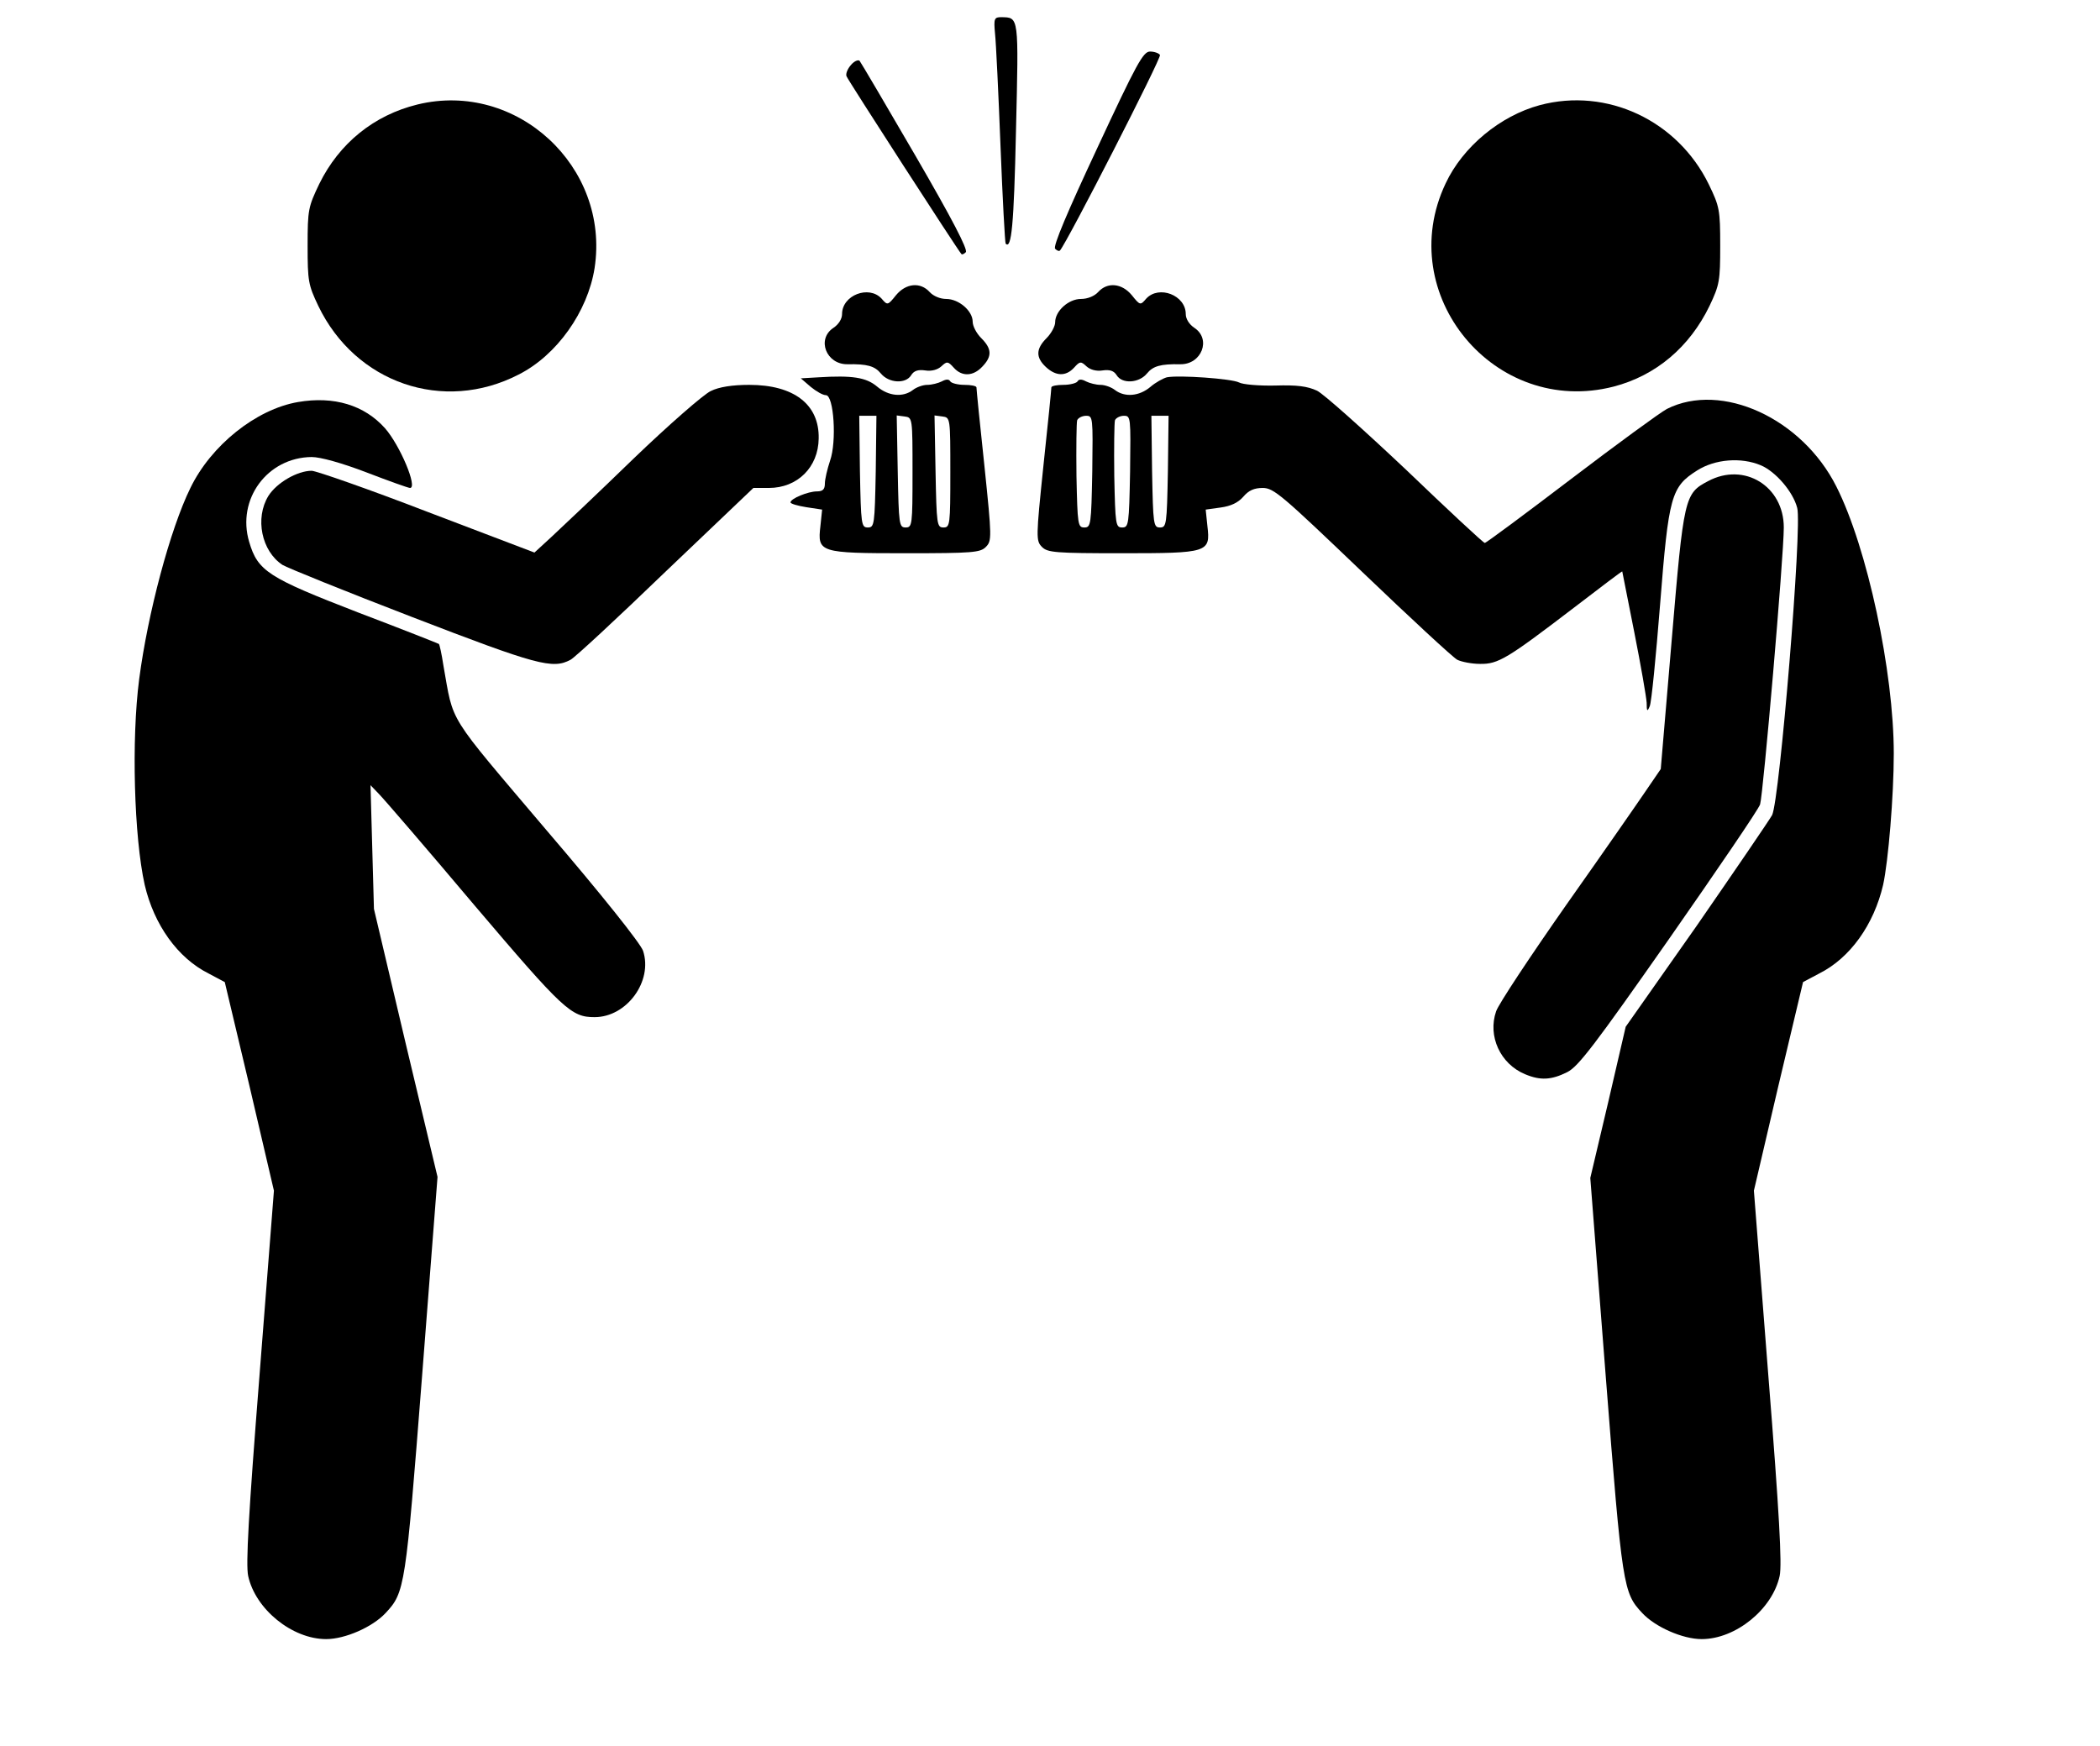
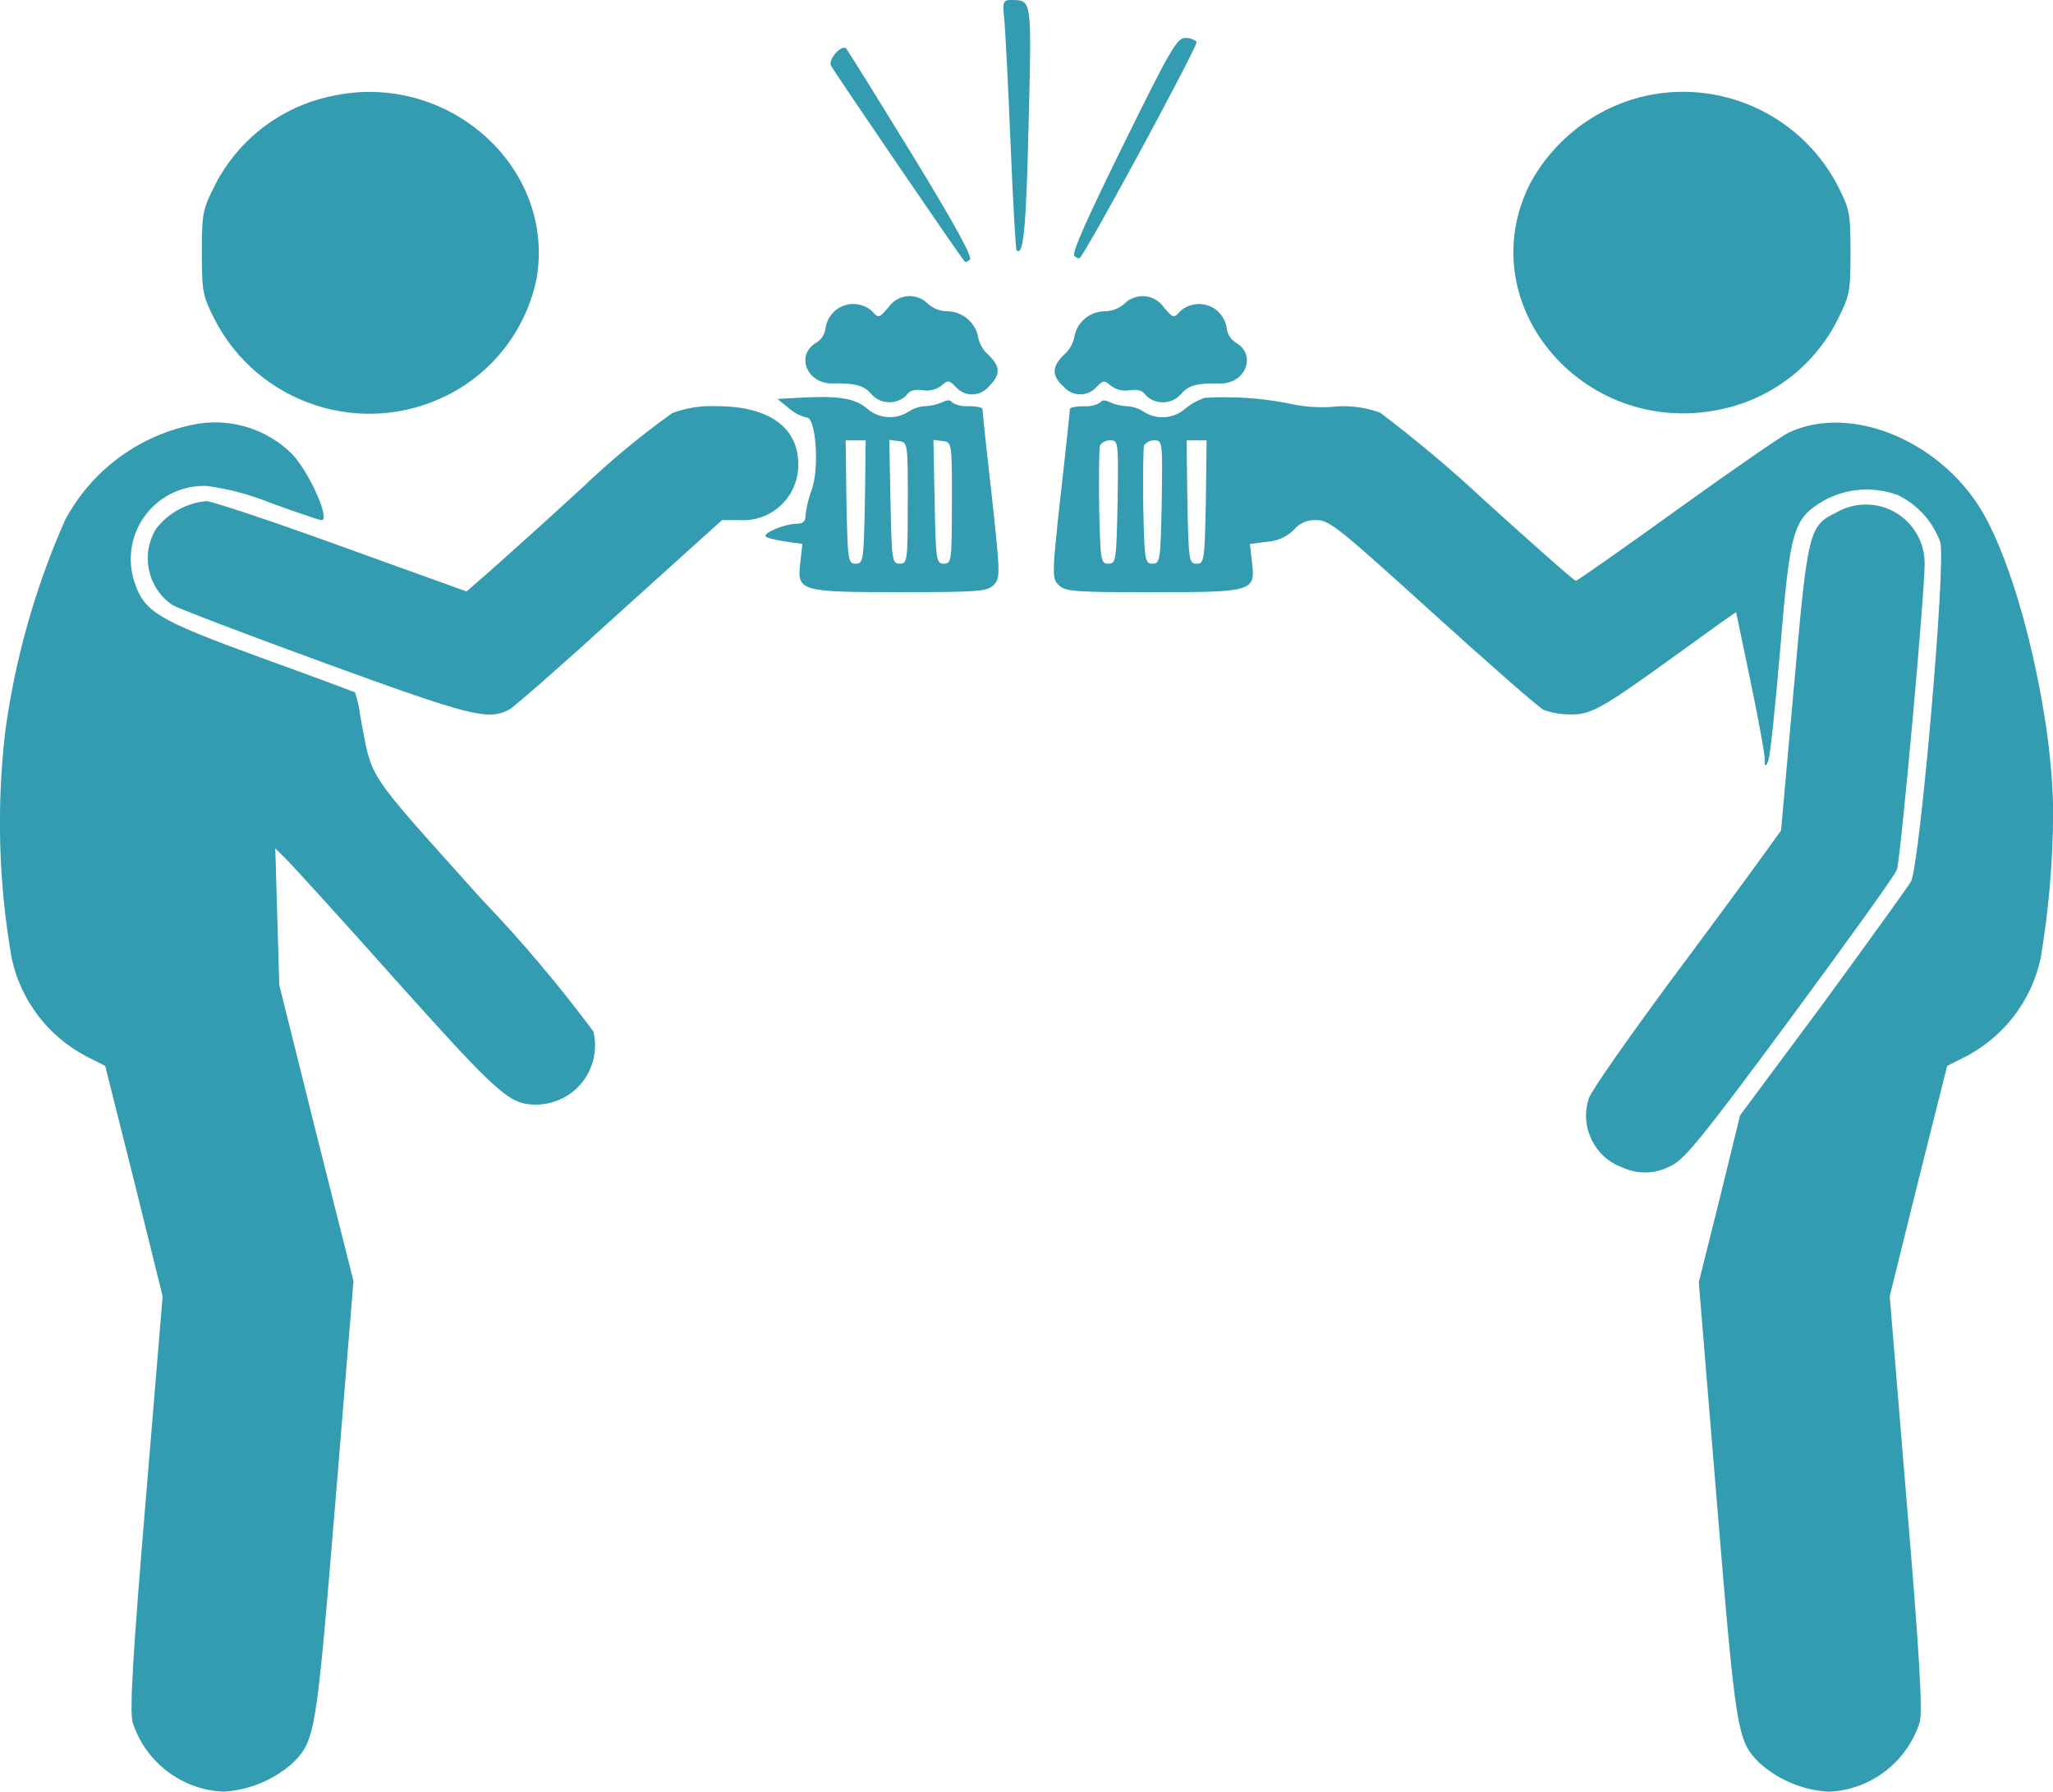
- <svg xmlns="http://www.w3.org/2000/svg" version="1.0" width="611pt" height="508pt" viewBox="0 0 611 508" preserveAspectRatio="xMidYMid meet">
-   <g transform="translate(0,508) scale(0.1,-0.1)" fill="#000000" stroke="none">
-     <path d="M2895 4983 c3 -27 10 -174 16 -328 6 -154 13 -282 15 -284 17 -18 24 54 30 327 8 338 9 331 -43 332 -20 0 -22 -4 -18 -47z" />
-     <path d="M3192 4648 c-86 -184 -129 -285 -122 -292 5 -5 11 -8 14 -5 20 22 296 561 291 569 -3 5 -16 10 -29 10 -20 0 -39 -35 -154 -282z" />
-     <path d="M2476 4891 c-10 -11 -16 -26 -13 -33 4 -11 323 -505 334 -517 2 -3 8 0 13 5 7 7 -41 99 -146 280 -86 148 -159 272 -163 277 -4 4 -16 -1 -25 -12z" />
-     <path d="M1215 4776 c-127 -31 -228 -113 -286 -231 -32 -67 -34 -75 -34 -180 0 -103 2 -114 31 -175 108 -225 364 -313 583 -200 111 56 201 183 221 310 45 295 -227 546 -515 476z" />
-     <path d="M4480 4774 c-115 -31 -224 -121 -274 -228 -153 -323 143 -680 489 -591 123 32 221 115 279 235 29 61 31 73 31 175 0 104 -2 114 -33 178 -91 187 -297 283 -492 231z" />
-     <path d="M2607 4221 c-24 -30 -25 -30 -42 -10 -37 40 -115 10 -115 -45 0 -14 -10 -30 -25 -40 -50 -33 -21 -107 41 -106 57 1 79 -5 97 -27 23 -28 72 -31 88 -5 8 13 20 17 41 14 18 -3 36 2 47 12 16 15 19 15 36 -4 24 -27 57 -25 83 3 29 30 28 52 -3 83 -14 14 -25 35 -25 48 0 31 -40 66 -77 66 -17 0 -37 8 -48 20 -27 30 -69 26 -98 -9z" />
-     <path d="M3195 4230 c-11 -12 -31 -20 -50 -20 -36 0 -75 -35 -75 -68 0 -11 -11 -32 -25 -46 -31 -31 -32 -56 -2 -84 29 -27 58 -28 82 -2 17 19 20 19 36 4 11 -10 29 -15 47 -12 21 3 33 -1 41 -14 16 -26 65 -23 88 5 18 22 40 28 97 27 62 -1 91 73 41 106 -15 10 -25 26 -25 40 0 55 -78 85 -115 45 -17 -20 -18 -20 -42 10 -29 35 -71 39 -98 9z" />
-     <path d="M2382 3982 l-52 -3 29 -25 c16 -13 35 -24 44 -24 23 0 32 -135 12 -191 -8 -24 -15 -54 -15 -66 0 -17 -6 -23 -23 -23 -26 0 -77 -21 -77 -32 0 -4 21 -10 46 -14 l46 -7 -5 -48 c-9 -77 -3 -79 250 -79 192 0 215 2 231 18 18 18 18 26 -4 238 -13 120 -23 222 -23 227 -1 4 -16 7 -35 7 -19 0 -38 5 -41 10 -4 7 -12 7 -25 0 -10 -5 -29 -10 -42 -10 -13 0 -32 -7 -42 -15 -29 -22 -71 -18 -104 10 -32 27 -73 33 -170 27z m166 -274 c-3 -155 -4 -163 -23 -163 -19 0 -20 8 -23 163 l-2 162 25 0 25 0 -2 -162z m107 -3 c0 -153 -1 -160 -20 -160 -19 0 -20 8 -23 163 l-3 163 23 -3 c23 -3 23 -4 23 -163z m110 0 c0 -153 -1 -160 -20 -160 -19 0 -20 8 -23 163 l-3 163 23 -3 c23 -3 23 -4 23 -163z" />
-     <path d="M3395 3982 c-11 -3 -33 -15 -48 -28 -32 -27 -74 -31 -103 -9 -10 8 -29 15 -42 15 -13 0 -32 5 -42 10 -13 7 -21 7 -25 0 -3 -5 -22 -10 -41 -10 -19 0 -34 -3 -35 -7 0 -5 -10 -107 -23 -227 -22 -212 -22 -220 -4 -238 16 -16 39 -18 231 -18 253 0 259 2 250 79 l-5 48 43 6 c30 4 51 14 66 31 16 19 32 26 57 26 32 0 56 -21 289 -244 140 -134 264 -249 277 -256 12 -6 42 -12 66 -12 53 -1 79 15 274 164 77 59 140 107 140 105 0 -1 16 -81 35 -177 19 -96 35 -188 36 -205 0 -26 2 -27 9 -10 5 11 18 144 30 295 25 317 32 343 108 391 52 33 128 39 185 15 43 -18 94 -77 106 -124 15 -52 -51 -850 -73 -894 -9 -16 -108 -161 -220 -323 l-206 -293 -51 -220 -52 -220 45 -578 c48 -615 51 -629 106 -688 38 -41 118 -76 173 -76 99 0 206 87 227 184 7 33 -1 181 -33 583 l-42 538 71 304 72 303 47 25 c90 45 159 142 186 258 15 68 31 259 31 382 0 238 -77 599 -167 777 -100 199 -334 306 -493 226 -19 -10 -145 -102 -279 -204 -134 -102 -247 -186 -251 -186 -4 0 -107 96 -229 213 -123 116 -239 220 -259 230 -28 13 -58 17 -122 15 -47 -1 -94 3 -105 9 -21 11 -175 22 -210 15z m-217 -274 c-3 -155 -4 -163 -23 -163 -19 0 -20 8 -23 150 -1 82 0 155 2 162 3 7 15 13 26 13 20 0 20 -4 18 -162z m110 0 c-3 -155 -4 -163 -23 -163 -19 0 -20 8 -23 150 -1 82 0 155 2 162 3 7 15 13 26 13 20 0 20 -4 18 -162z m110 0 c-3 -155 -4 -163 -23 -163 -19 0 -20 8 -23 163 l-2 162 25 0 25 0 -2 -162z" />
-     <path d="M2068 3942 c-20 -9 -122 -98 -225 -197 -103 -100 -211 -202 -238 -227 l-50 -46 -310 118 c-171 66 -323 119 -338 120 -42 0 -102 -35 -126 -73 -40 -65 -20 -161 41 -201 13 -8 183 -77 378 -152 363 -140 408 -152 460 -124 12 6 136 121 276 256 l256 244 45 0 c83 0 144 60 145 144 2 99 -72 156 -202 156 -49 0 -88 -6 -112 -18z" />
-     <path d="M867 3910 c-122 -21 -253 -126 -313 -250 -59 -120 -124 -365 -149 -556 -23 -176 -15 -460 16 -599 27 -116 96 -213 186 -258 l47 -25 72 -303 71 -304 -42 -538 c-32 -405 -40 -549 -33 -583 21 -97 128 -184 227 -184 55 0 135 35 173 76 56 60 58 73 106 689 l45 580 -93 390 -92 390 -5 180 -5 180 24 -25 c14 -14 139 -159 278 -324 260 -306 282 -326 350 -326 94 0 170 105 141 193 -7 21 -120 163 -281 351 -294 347 -269 307 -300 480 -5 33 -11 60 -13 62 -1 1 -107 43 -236 92 -261 101 -291 120 -316 205 -37 124 53 246 182 247 25 0 87 -17 160 -45 65 -25 121 -45 126 -45 23 0 -29 124 -73 174 -60 67 -148 94 -253 76z" />
-     <path d="M4970 3680 c-69 -36 -71 -46 -106 -461 l-32 -377 -41 -60 c-23 -34 -127 -184 -233 -334 -105 -150 -198 -290 -205 -311 -25 -72 12 -153 84 -183 45 -19 77 -17 123 6 32 16 80 79 295 386 141 202 261 378 266 393 9 28 69 722 69 806 0 120 -115 191 -220 135z" />
+ <svg xmlns="http://www.w3.org/2000/svg" width="115" height="100.353" viewBox="0 0 115 100.353">
+   <g id="Cheers" transform="translate(-39.176 503)">
+     <path id="Path_470" data-name="Path 470" d="M289.369-502c.067.574.225,3.7.359,6.974s.292,6,.337,6.038c.382.383.539-1.148.674-6.953.18-7.186.2-7.037-.966-7.059C289.324-503,289.279-502.915,289.369-502Z" transform="translate(-193.948 0)" fill="#339cb1" />
+     <path id="Path_471" data-name="Path 471" d="M309.684-487c-1.932,3.912-2.9,6.059-2.741,6.208.112.106.247.17.315.106.449-.468,6.651-11.928,6.538-12.1a.915.915,0,0,0-.652-.213C312.695-493,312.268-492.256,309.684-487Z" transform="translate(-207.59 -7.874)" fill="#339cb1" />
+     <path id="Path_472" data-name="Path 472" d="M246.532-490.153c-.225.234-.36.553-.292.7.09.234,7.257,10.737,7.5,10.992.045.064.18,0,.292-.106.157-.149-.921-2.1-3.28-5.953-1.932-3.147-3.573-5.783-3.662-5.889C247-490.493,246.734-490.386,246.532-490.153Z" transform="translate(-160.526 -9.892)" fill="#339cb1" />
+     <path id="Path_473" data-name="Path 473" d="M96.69-478.532a9.5,9.5,0,0,0-6.426,4.911c-.719,1.425-.764,1.595-.764,3.827,0,2.19.045,2.424.7,3.721a9.739,9.739,0,0,0,13.1,4.252,9.408,9.408,0,0,0,4.966-6.591C109.272-474.684,103.161-480.02,96.69-478.532Z" transform="translate(-39.017 -19.068)" fill="#339cb1" />
+     <path id="Path_474" data-name="Path 474" d="M423.551-478.5a9.824,9.824,0,0,0-6.156,4.848c-3.438,6.867,3.213,14.458,10.987,12.565a9.47,9.47,0,0,0,6.269-5c.652-1.3.7-1.552.7-3.721,0-2.211-.045-2.424-.741-3.784A9.77,9.77,0,0,0,423.551-478.5Z" transform="translate(-292.518 -19.053)" fill="#339cb1" />
+     <path id="Path_475" data-name="Path 475" d="M244.617-424.393c-.539.638-.562.638-.944.213a1.568,1.568,0,0,0-2.584.957,1.11,1.11,0,0,1-.562.85c-1.123.7-.472,2.275.921,2.254,1.281-.021,1.775.106,2.179.574a1.357,1.357,0,0,0,1.977.106c.18-.276.449-.362.921-.3a1.34,1.34,0,0,0,1.056-.255c.36-.319.427-.319.809.085a1.213,1.213,0,0,0,1.865-.064c.652-.638.629-1.106-.067-1.765a1.735,1.735,0,0,1-.562-1.021,1.784,1.784,0,0,0-1.73-1.4,1.616,1.616,0,0,1-1.078-.425A1.441,1.441,0,0,0,244.617-424.393Z" transform="translate(-155.667 -61.407)" fill="#339cb1" />
+     <path id="Path_476" data-name="Path 476" d="M306.018-424.584a1.645,1.645,0,0,1-1.123.425,1.747,1.747,0,0,0-1.685,1.446,1.771,1.771,0,0,1-.562.978c-.7.659-.719,1.191-.045,1.786a1.216,1.216,0,0,0,1.842.043c.382-.4.449-.4.809-.085a1.34,1.34,0,0,0,1.056.255c.472-.064.741.021.921.3a1.356,1.356,0,0,0,1.977-.106c.4-.468.9-.6,2.179-.574,1.393.021,2.045-1.552.921-2.254a1.11,1.11,0,0,1-.562-.85,1.568,1.568,0,0,0-2.584-.957c-.382.425-.4.425-.944-.213A1.441,1.441,0,0,0,306.018-424.584Z" transform="translate(-203.857 -61.407)" fill="#339cb1" />
+     <path id="Path_477" data-name="Path 477" d="M231.842-398.367l-1.168.064.652.532a2.336,2.336,0,0,0,.989.51c.517,0,.719,2.87.27,4.061a5.91,5.91,0,0,0-.337,1.4c0,.361-.135.489-.517.489-.584,0-1.73.446-1.73.68,0,.085.472.213,1.034.3l1.034.149-.112,1.021c-.2,1.637-.067,1.68,5.617,1.68,4.314,0,4.831-.043,5.19-.383.4-.383.4-.553-.09-5.06-.292-2.551-.517-4.72-.517-4.826-.022-.085-.36-.149-.786-.149a1.547,1.547,0,0,1-.921-.213c-.09-.149-.27-.149-.562,0a2.651,2.651,0,0,1-.944.213,1.844,1.844,0,0,0-.944.319,1.939,1.939,0,0,1-2.337-.213C234.943-398.367,234.022-398.495,231.842-398.367Zm3.73,5.826c-.067,3.3-.09,3.466-.517,3.466s-.449-.17-.517-3.466l-.045-3.444h1.123Zm2.4.064c0,3.253-.022,3.4-.449,3.4s-.449-.17-.517-3.466l-.067-3.466.517.064C237.976-395.88,237.976-395.859,237.976-392.478Zm2.472,0c0,3.253-.022,3.4-.449,3.4s-.449-.17-.517-3.466l-.067-3.466.517.064C240.448-395.88,240.448-395.859,240.448-392.478Z" transform="translate(-147.948 -82.351)" fill="#339cb1" />
+     <path id="Path_478" data-name="Path 478" d="M310.345-398.373a3.527,3.527,0,0,0-1.078.6,1.931,1.931,0,0,1-2.314.191,1.844,1.844,0,0,0-.944-.319,2.65,2.65,0,0,1-.944-.213c-.292-.149-.472-.149-.562,0a1.547,1.547,0,0,1-.921.213c-.427,0-.764.064-.786.149,0,.106-.225,2.275-.517,4.826-.494,4.507-.494,4.677-.09,5.06.359.34.876.383,5.19.383,5.685,0,5.819-.043,5.617-1.68l-.112-1.021.966-.128a2.31,2.31,0,0,0,1.483-.659,1.522,1.522,0,0,1,1.281-.553c.719,0,1.258.446,6.493,5.188,3.146,2.849,5.932,5.294,6.224,5.443a4.371,4.371,0,0,0,1.483.255c1.191.021,1.775-.319,6.156-3.487,1.73-1.254,3.146-2.275,3.146-2.232,0,.021.359,1.722.786,3.763s.786,4,.809,4.359c0,.553.045.574.2.213.112-.234.4-3.062.674-6.272.562-6.74.719-7.293,2.427-8.313a4.989,4.989,0,0,1,4.157-.319,4.7,4.7,0,0,1,2.382,2.636c.337,1.106-1.146,18.072-1.64,19.008-.2.34-2.427,3.423-4.943,6.867l-4.629,6.23-1.146,4.677-1.168,4.677,1.011,12.289c1.079,13.076,1.146,13.373,2.382,14.628a6.386,6.386,0,0,0,3.887,1.616,5.6,5.6,0,0,0,5.1-3.912c.157-.7-.022-3.848-.741-12.4l-.944-11.439,1.6-6.463,1.618-6.442,1.056-.531a8.14,8.14,0,0,0,4.179-5.485,50.361,50.361,0,0,0,.7-8.122c0-5.06-1.73-12.736-3.752-16.52-2.247-4.231-7.5-6.506-11.077-4.805-.427.213-3.258,2.169-6.269,4.337s-5.55,3.955-5.64,3.955-2.4-2.041-5.145-4.529a73.233,73.233,0,0,0-5.819-4.89,6,6,0,0,0-2.741-.319,8.229,8.229,0,0,1-2.359-.191A18.535,18.535,0,0,0,310.345-398.373Zm-4.876,5.826c-.067,3.3-.09,3.466-.517,3.466s-.449-.17-.517-3.189c-.022-1.743,0-3.3.045-3.444a.691.691,0,0,1,.584-.276C305.515-395.992,305.515-395.907,305.47-392.548Zm2.472,0c-.067,3.3-.09,3.466-.517,3.466s-.449-.17-.517-3.189c-.023-1.743,0-3.3.045-3.444a.691.691,0,0,1,.584-.276C307.986-395.992,307.986-395.907,307.941-392.548Zm2.471,0c-.067,3.3-.09,3.466-.517,3.466s-.449-.17-.517-3.466l-.045-3.444h1.123Z" transform="translate(-203.69 -82.345)" fill="#339cb1" />
+     <path id="Path_479" data-name="Path 479" d="M105.407-395.617a46.052,46.052,0,0,0-5.055,4.188C98.037-389.3,95.611-387.134,95-386.6l-1.123.978-6.965-2.509c-3.842-1.4-7.257-2.53-7.594-2.551a4.017,4.017,0,0,0-2.831,1.552,3.171,3.171,0,0,0,.921,4.274c.292.17,4.112,1.637,8.493,3.232,8.156,2.977,9.167,3.232,10.336,2.636.27-.128,3.056-2.573,6.2-5.443l5.752-5.188H109.2a3.079,3.079,0,0,0,3.258-3.062c.045-2.1-1.618-3.317-4.539-3.317A6.332,6.332,0,0,0,105.407-395.617Z" transform="translate(-28.568 -84.25)" fill="#339cb1" />
+     <path id="Path_480" data-name="Path 480" d="M49.854-391.428a10.5,10.5,0,0,0-7.033,5.315,43.856,43.856,0,0,0-3.348,11.821,43.957,43.957,0,0,0,.36,12.735,8.14,8.14,0,0,0,4.179,5.485l1.056.532,1.618,6.442,1.6,6.463L47.338-331.2c-.719,8.611-.9,11.672-.741,12.4a5.6,5.6,0,0,0,5.1,3.912,6.386,6.386,0,0,0,3.887-1.616c1.258-1.276,1.3-1.552,2.382-14.649l1.011-12.332-2.09-8.292-2.067-8.292-.112-3.827-.112-3.827.539.532c.315.3,3.123,3.381,6.246,6.889,5.842,6.506,6.336,6.931,7.864,6.931a3.312,3.312,0,0,0,3.168-4.1,78.366,78.366,0,0,0-6.314-7.463c-6.606-7.378-6.044-6.527-6.741-10.205a6.877,6.877,0,0,0-.292-1.318c-.022-.021-2.4-.914-5.3-1.956-5.864-2.147-6.538-2.551-7.1-4.359a4.1,4.1,0,0,1,4.089-5.251,14.649,14.649,0,0,1,3.595.957c1.46.532,2.719.957,2.831.957.517,0-.652-2.636-1.64-3.7A6.137,6.137,0,0,0,49.854-391.428Z" transform="translate(0 -87.759)" fill="#339cb1" />
+     <path id="Path_481" data-name="Path 481" d="M448.559-369.532c-1.55.765-1.6.978-2.382,9.8l-.719,8.016-.921,1.276c-.517.723-2.854,3.912-5.235,7.1-2.359,3.189-4.449,6.166-4.606,6.612a3.091,3.091,0,0,0,1.887,3.891,3.03,3.03,0,0,0,2.764-.128c.719-.34,1.8-1.68,6.628-8.207,3.168-4.295,5.864-8.037,5.977-8.356.2-.6,1.55-15.351,1.55-17.136A3.292,3.292,0,0,0,448.559-369.532Z" transform="translate(-306.516 -104.766)" fill="#339cb1" />
  </g>
</svg>
